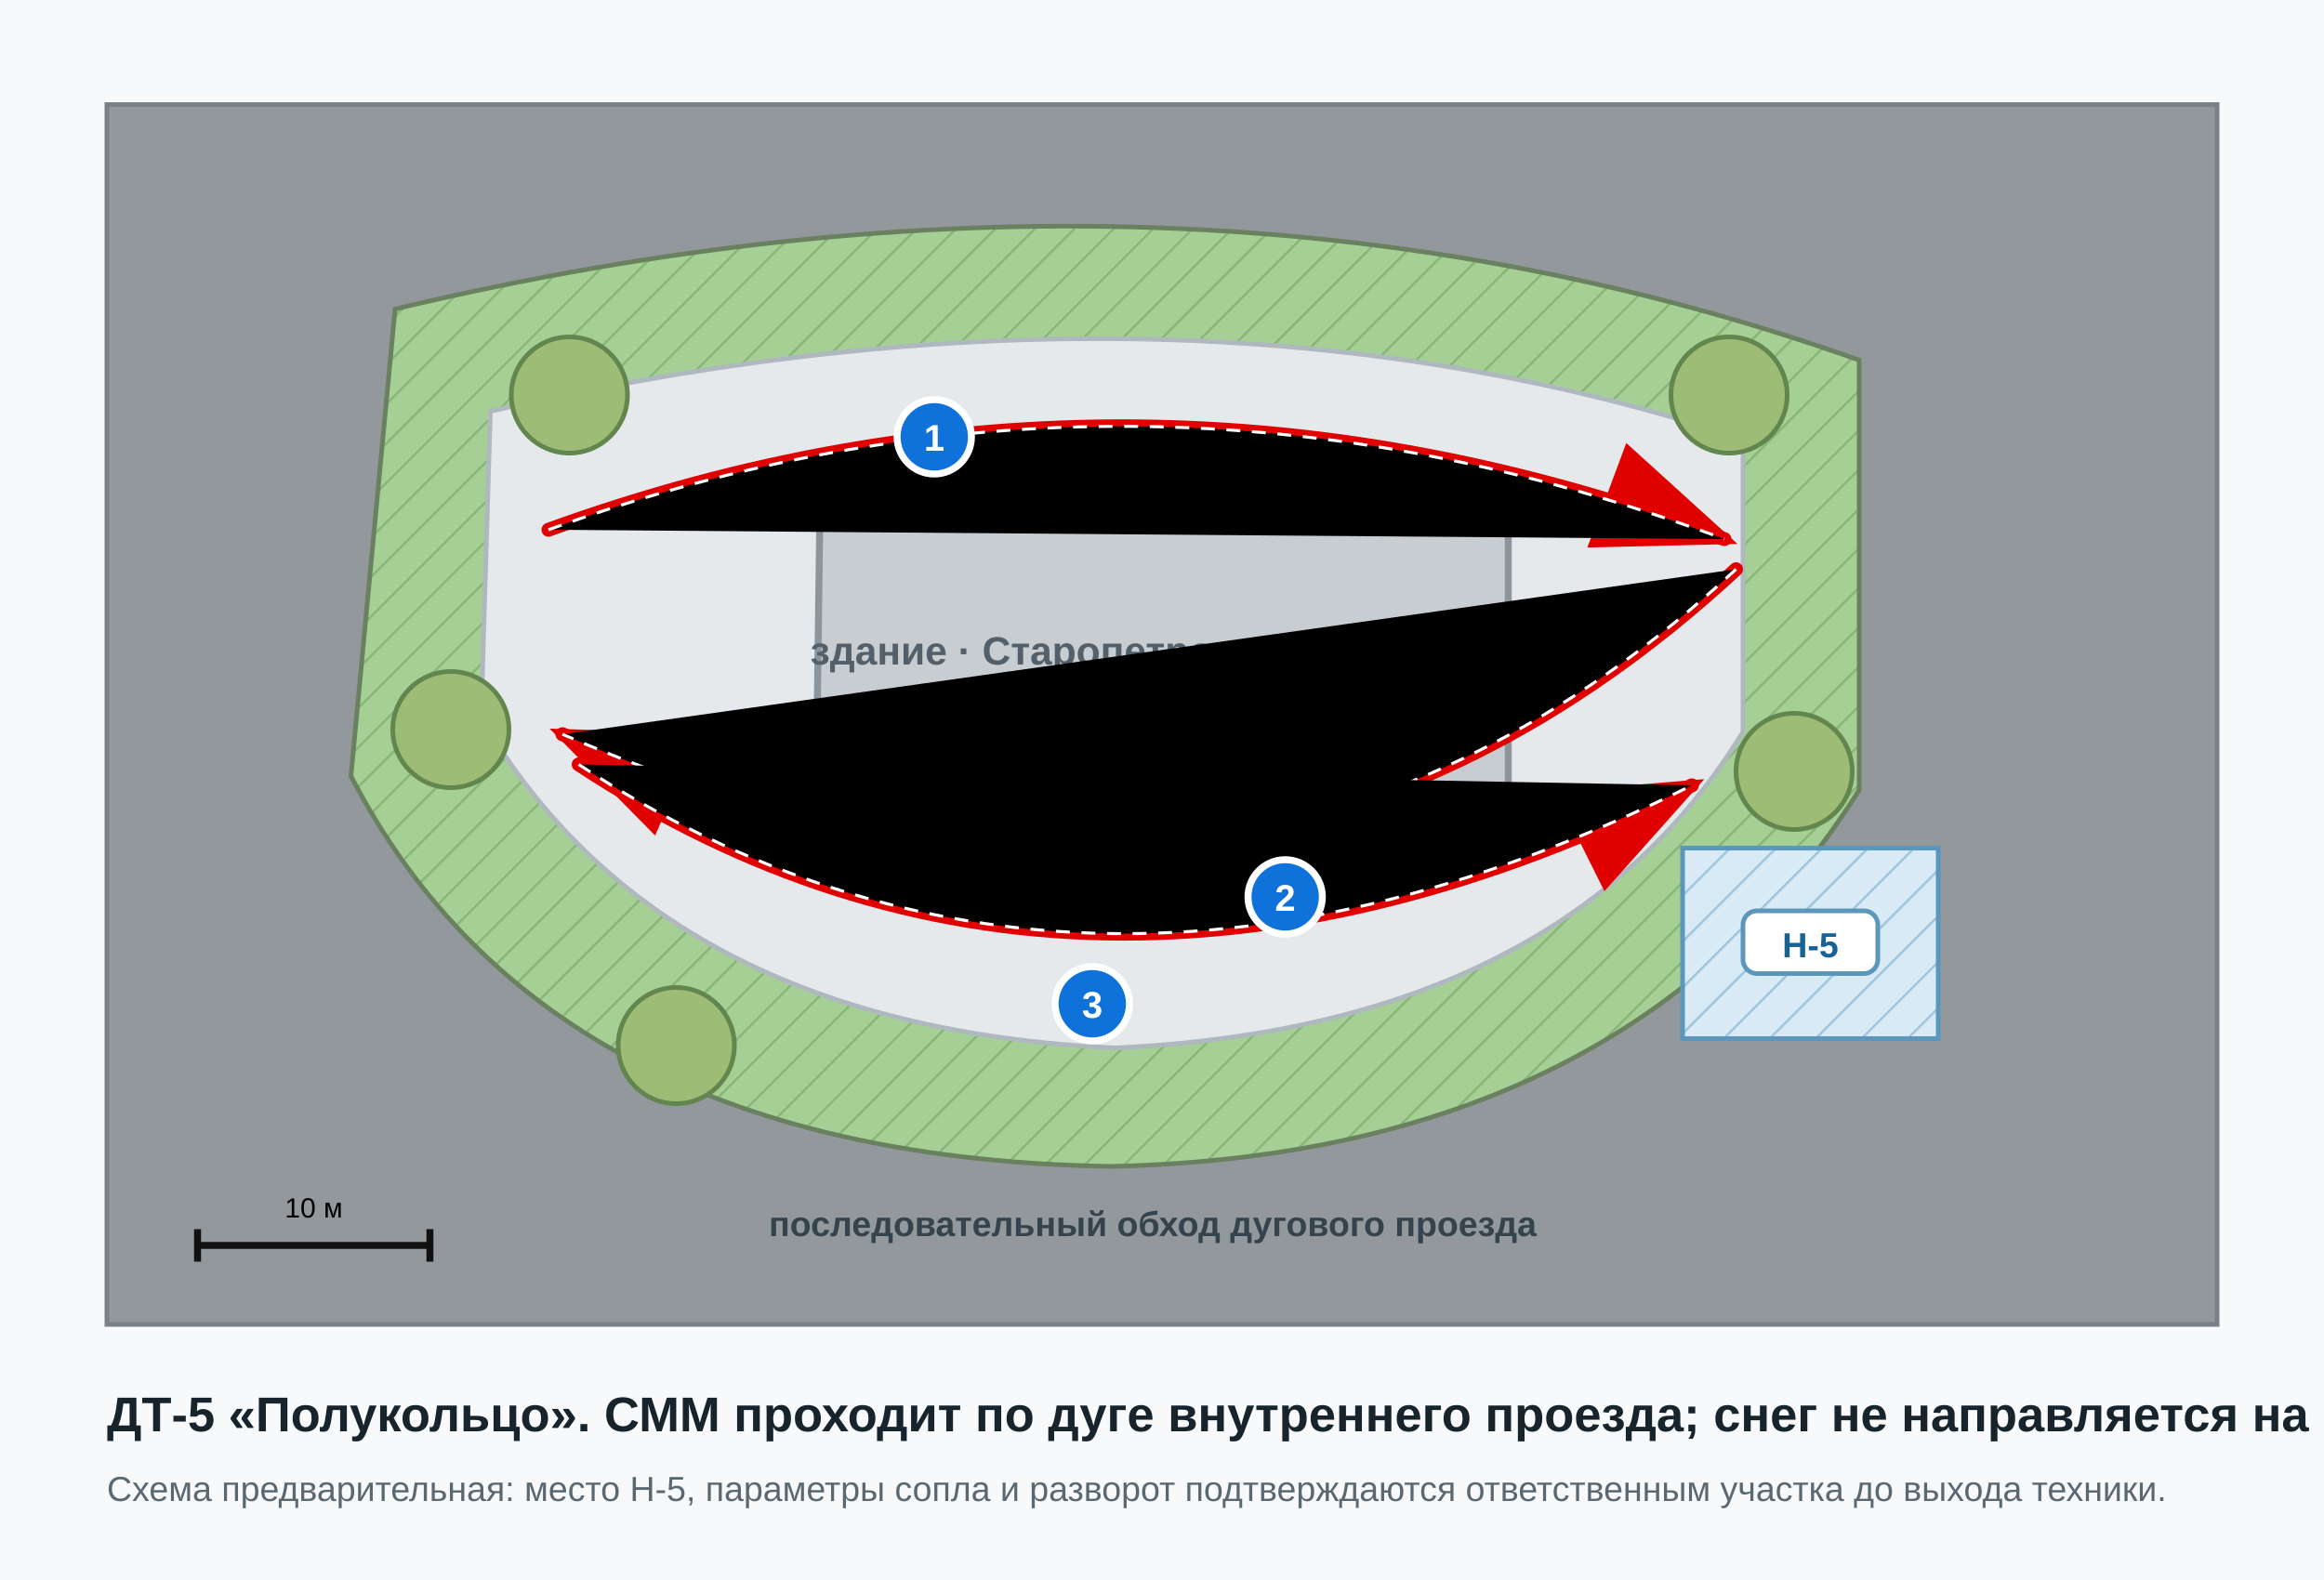
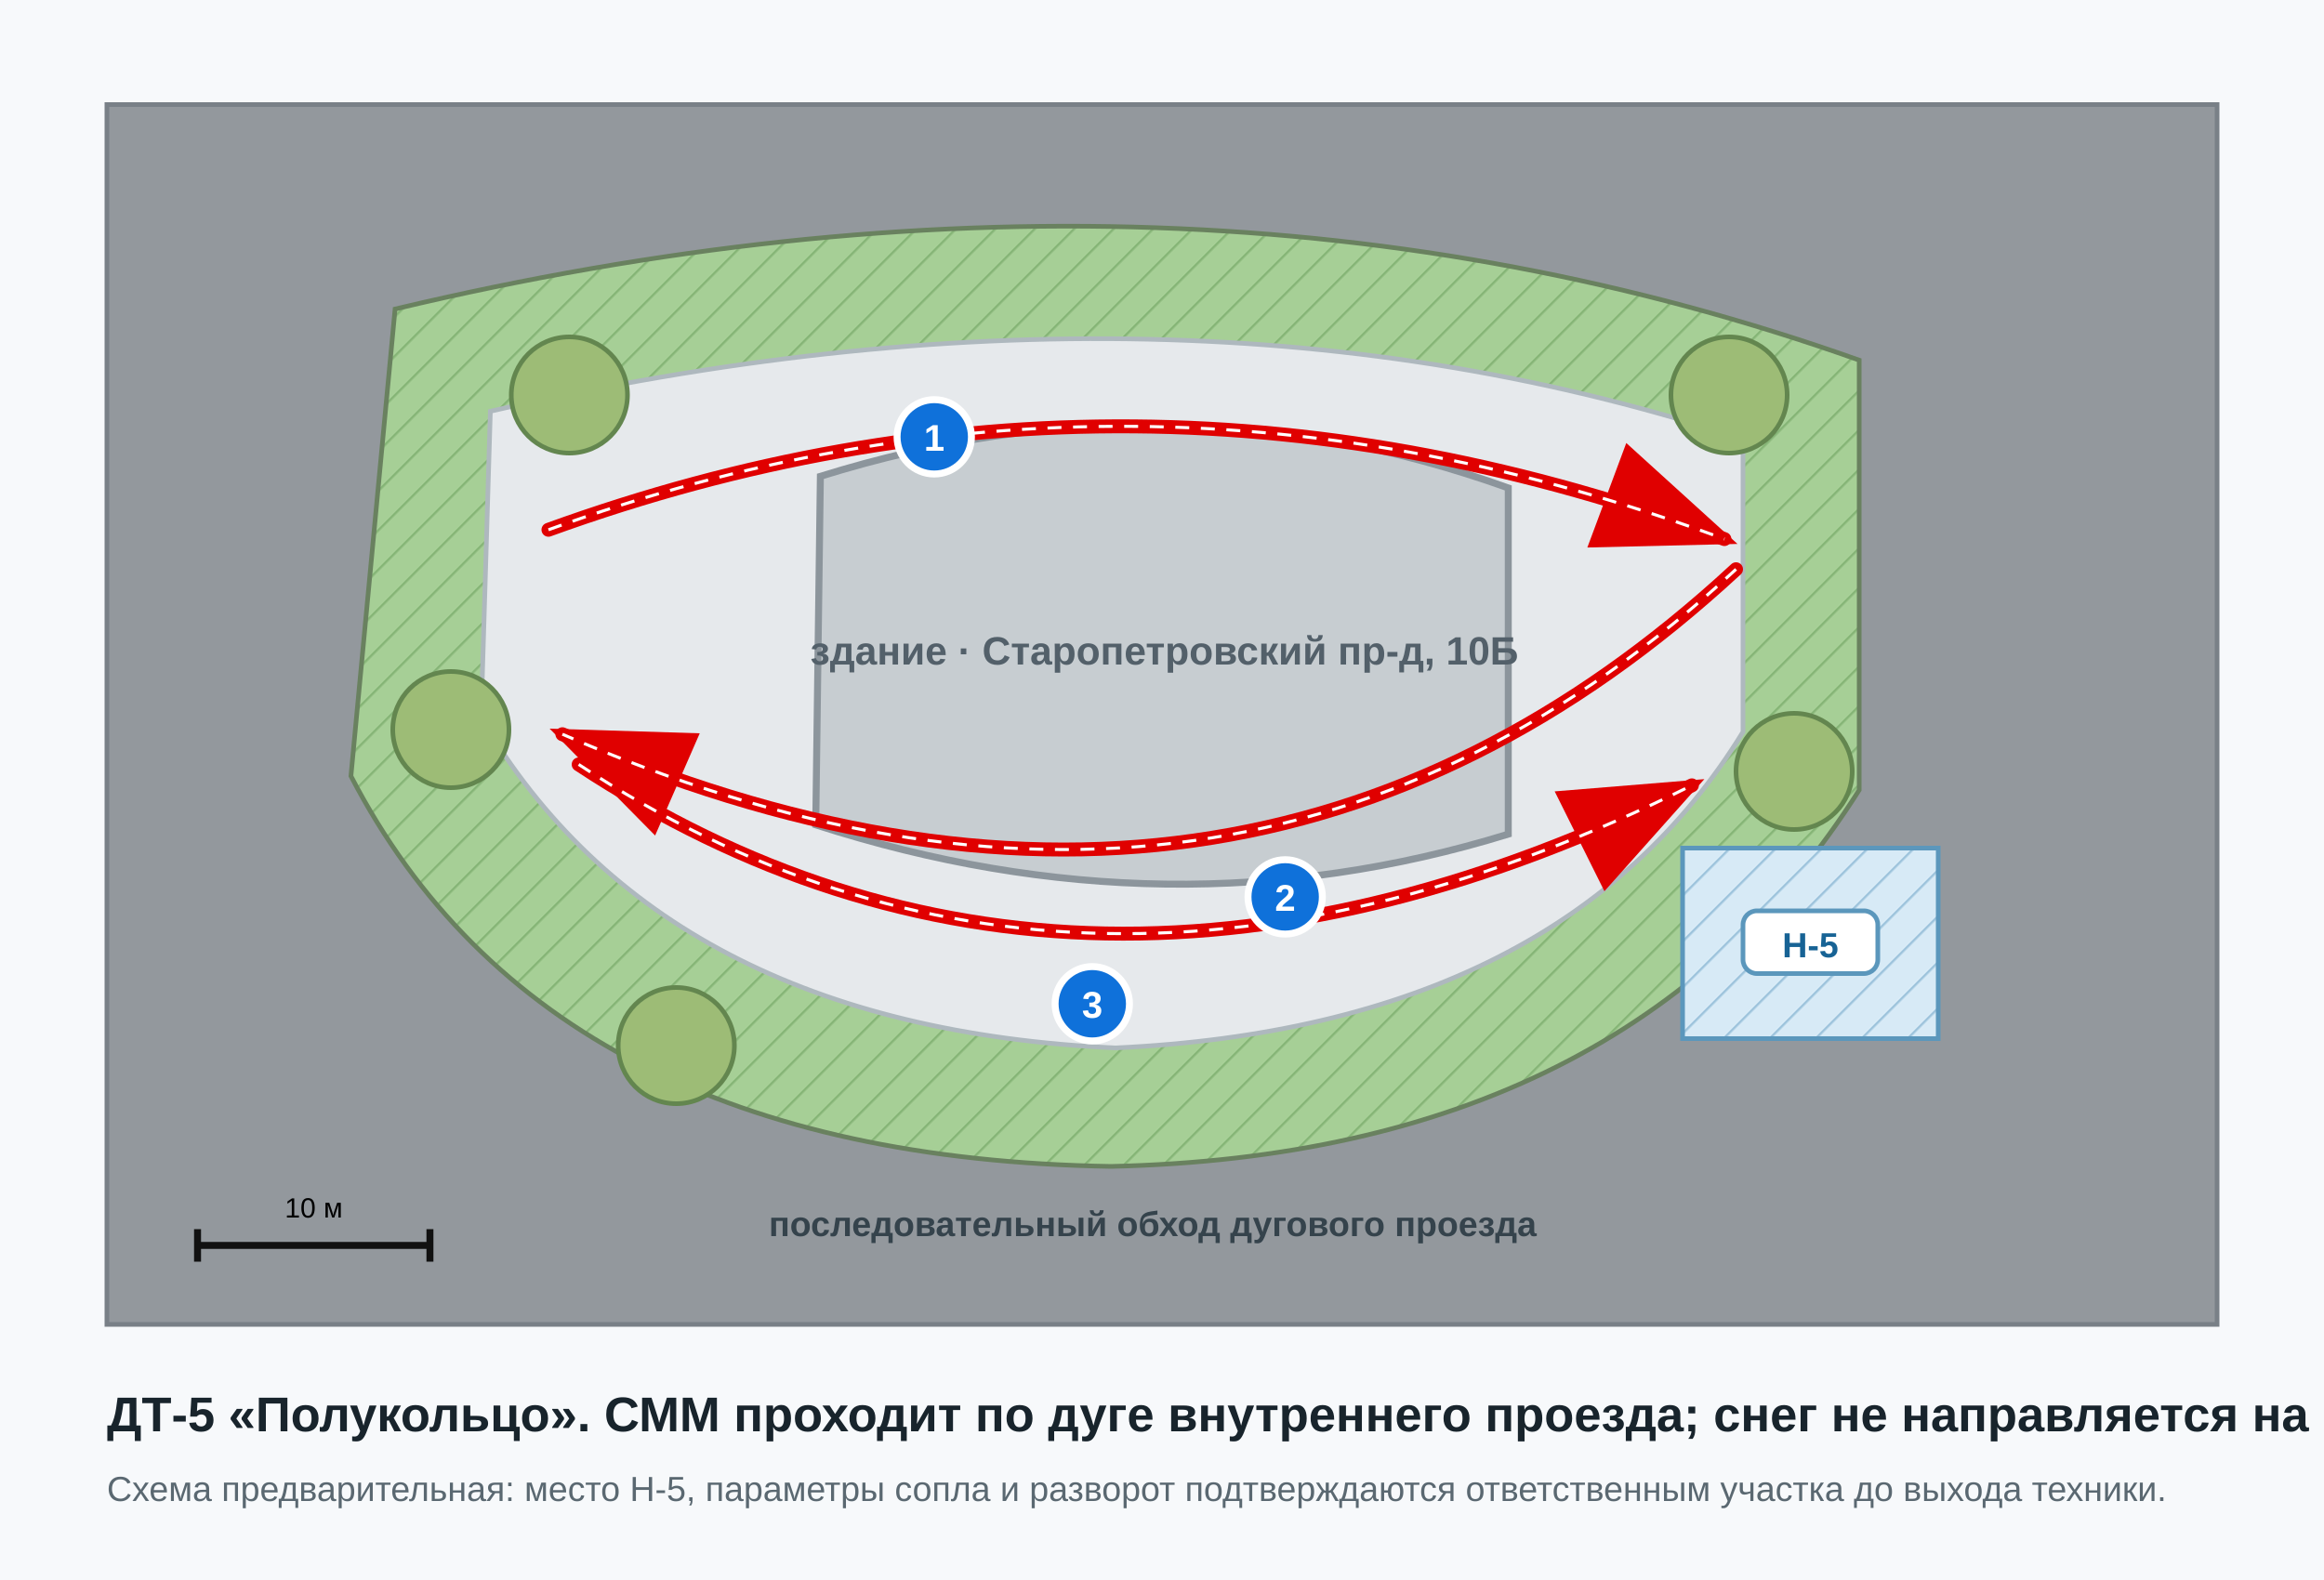
<svg xmlns="http://www.w3.org/2000/svg" width="1000" height="680" viewBox="0 0 1000 680">
  <defs>
    <marker id="r" markerWidth="12" markerHeight="12" refX="9" refY="4" orient="auto">
      <path d="M0 0L0 8L10 4z" fill="#e00000" />
    </marker>
    <pattern id="g" width="12" height="12" patternUnits="userSpaceOnUse" patternTransform="rotate(45)">
      <rect width="12" height="12" fill="#a6cf96" />
      <path d="M0 0V12" stroke="#87b678" stroke-width="2" />
    </pattern>
    <pattern id="s" width="14" height="14" patternUnits="userSpaceOnUse" patternTransform="rotate(45)">
      <rect width="14" height="14" fill="#d7eaf6" />
      <path d="M0 0V14" stroke="#a0c5dd" stroke-width="2" />
    </pattern>
  </defs>
  <rect width="1000" height="680" fill="#f7f9fb" />
  <rect x="46" y="45" width="908" height="525" fill="#93989d" stroke="#798087" stroke-width="2" />
  <path d="M170 133 Q510 52 800 155 L800 340 Q701 497 478 502 Q236 498 151 334 Z" fill="url(#g)" stroke="#69815f" stroke-width="2" />
  <path d="M211 177 Q508 109 750 189 L750 315 Q672 442 480 451 Q285 442 207 309 Z" fill="#e6e9ec" stroke="#aeb8be" stroke-width="2" />
  <path d="M353 205 Q504 158 649 210 L649 359 Q503 404 351 355 Z" fill="#c7cdd1" stroke="#8c959c" stroke-width="3" />
  <text x="501" y="286" text-anchor="middle" font-family="Arial" font-size="17" font-weight="700" fill="#53606a">здание · Старопетровский пр-д, 10Б</text>
  <rect x="724" y="365" width="110" height="82" fill="url(#s)" stroke="#5b97bc" stroke-width="2" />
  <rect x="750" y="392" width="58" height="27" rx="6" fill="#fff" stroke="#5b97bc" stroke-width="2" />
  <text x="779" y="412" text-anchor="middle" font-family="Arial" font-size="15" font-weight="700" fill="#176395">Н-5</text>
  <g fill="#9dbc76" stroke="#63864f" stroke-width="2">
    <circle cx="245" cy="170" r="25" />
    <circle cx="744" cy="170" r="25" />
    <circle cx="194" cy="314" r="25" />
    <circle cx="772" cy="332" r="25" />
    <circle cx="291" cy="450" r="25" />
  </g>
  <g fill="none" stroke="#e00000" stroke-width="6" stroke-linecap="round">
    <path d="M236 228 Q487 137 742 232" marker-end="url(#r)" />
    <path d="M747 245 Q533 443 242 316" marker-end="url(#r)" />
    <path d="M249 329 Q463 470 728 338" marker-end="url(#r)" />
  </g>
-   <g stroke="#fff" stroke-width="1.3" stroke-dasharray="6 5">
+   <g fill="none" stroke="#fff" stroke-width="1.3" stroke-dasharray="6 5">
    <path d="M236 228 Q487 137 742 232" />
    <path d="M747 245 Q533 443 242 316" />
    <path d="M249 329 Q463 470 728 338" />
  </g>
  <g font-family="Arial" font-size="16" font-weight="700" text-anchor="middle">
    <circle cx="402" cy="188" r="16" fill="#0f71da" stroke="#fff" stroke-width="3" />
    <text x="402" y="194" fill="#fff">1</text>
    <circle cx="553" cy="386" r="16" fill="#0f71da" stroke="#fff" stroke-width="3" />
    <text x="553" y="392" fill="#fff">2</text>
    <circle cx="470" cy="432" r="16" fill="#0f71da" stroke="#fff" stroke-width="3" />
    <text x="470" y="438" fill="#fff">3</text>
  </g>
  <text x="496" y="532" text-anchor="middle" font-family="Arial" font-size="15" font-weight="700" fill="#35434c">последовательный обход дугового проезда</text>
  <path d="M85 536H185M85 529V543M185 529V543" stroke="#111" stroke-width="3" />
  <text x="135" y="524" text-anchor="middle" font-family="Arial" font-size="12">10 м</text>
  <text x="46" y="616" font-family="Arial" font-size="21" font-weight="700" fill="#18242c">ДТ-5 «Полукольцо». СММ проходит по дуге внутреннего проезда; снег не направляется на посадки.</text>
  <text x="46" y="646" font-family="Arial" font-size="15" fill="#5a6871">Схема предварительная: место Н-5, параметры сопла и разворот подтверждаются ответственным участка до выхода техники.</text>
</svg>
